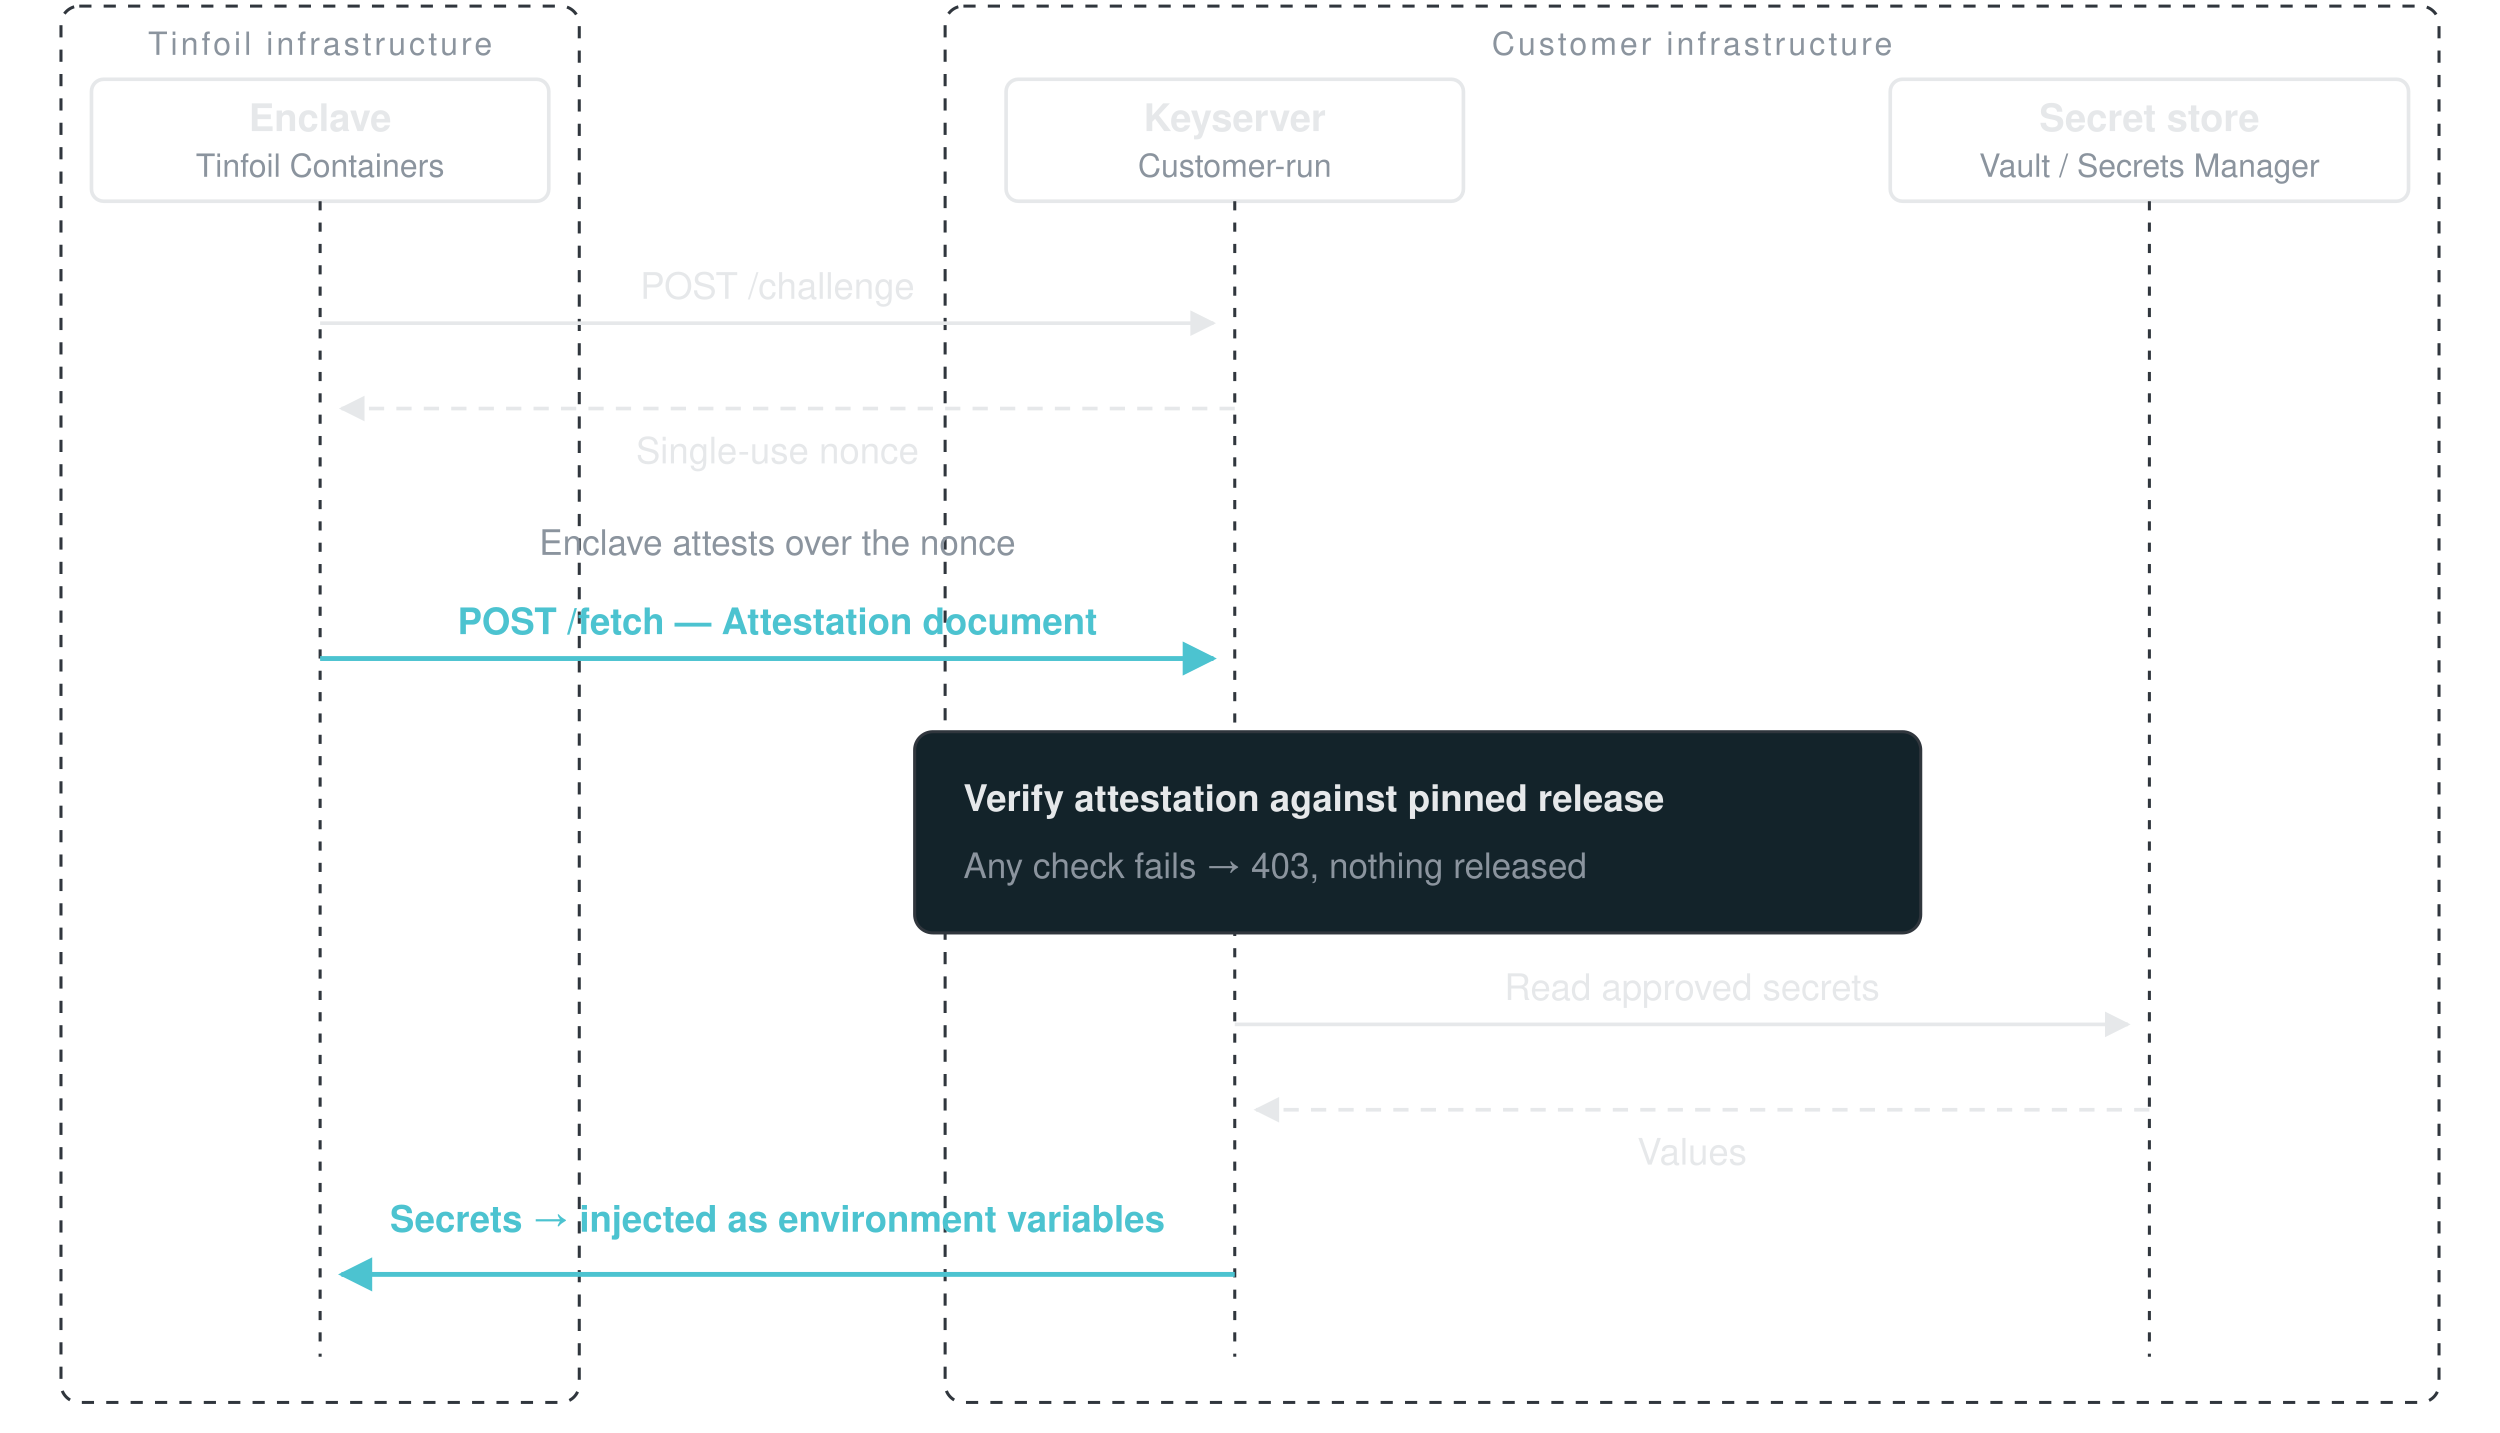
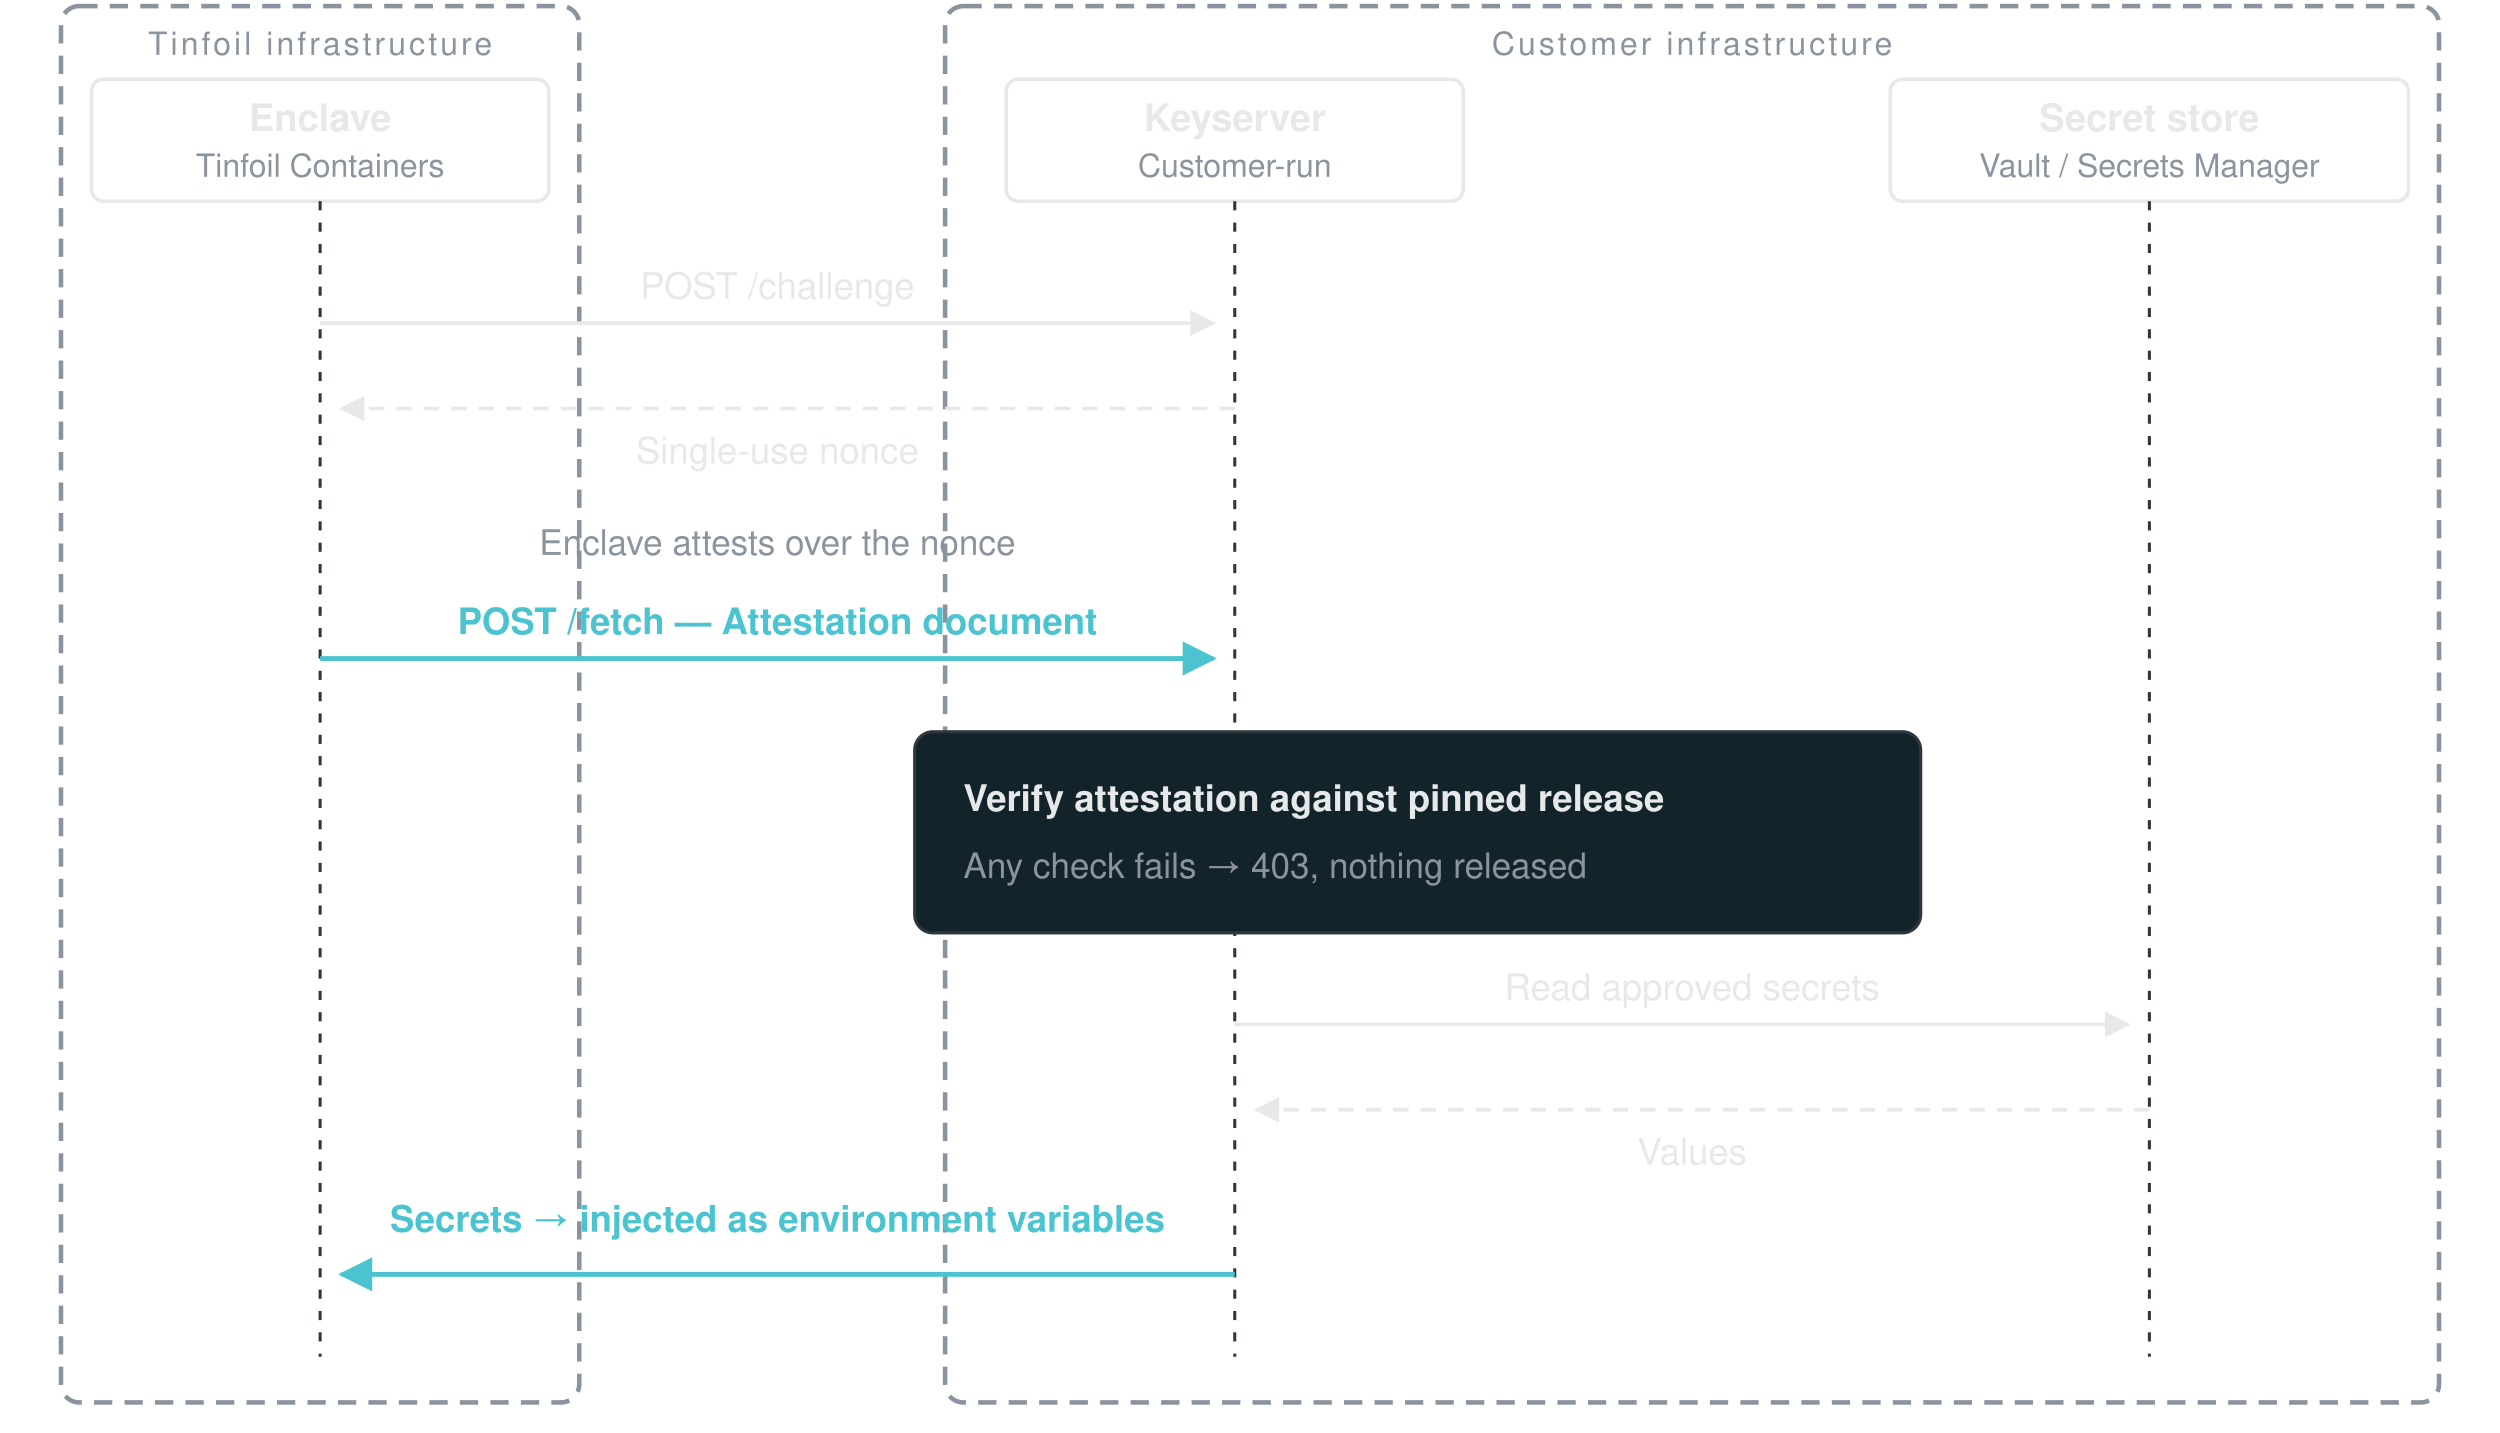
<svg xmlns="http://www.w3.org/2000/svg" viewBox="0 0 820 470" font-family="Helvetica, Arial, sans-serif">
  <defs>
    <marker id="arr" viewBox="0 0 10 10" refX="9" refY="5" markerWidth="7" markerHeight="7" orient="auto-start-reverse">
      <path d="M0,0 L10,5 L0,10 z" fill="#E6E8EA" />
    </marker>
    <marker id="arrAccent" viewBox="0 0 10 10" refX="9" refY="5" markerWidth="7" markerHeight="7" orient="auto-start-reverse">
      <path d="M0,0 L10,5 L0,10 z" fill="#4CC3D0" />
    </marker>
  </defs>
-   <rect x="20" y="2" width="170" height="458" rx="6" fill="none" stroke="#30363D" stroke-width="1" stroke-dasharray="4 4" />
-   <rect x="310" y="2" width="490" height="458" rx="6" fill="none" stroke="#30363D" stroke-width="1" stroke-dasharray="4 4" />
+   <rect x="20" y="2" width="170" height="458" rx="6" fill="none" stroke="#8B949E" stroke-width="1.5" stroke-dasharray="6 4" />
+   <rect x="310" y="2" width="490" height="458" rx="6" fill="none" stroke="#8B949E" stroke-width="1.5" stroke-dasharray="6 4" />
  <text x="105" y="18" text-anchor="middle" font-size="10.5" letter-spacing="1" fill="#8B949E">Tinfoil infrastructure</text>
  <text x="555" y="18" text-anchor="middle" font-size="10.5" letter-spacing="1" fill="#8B949E">Customer infrastructure</text>
  <rect x="30" y="26" width="150" height="40" rx="4" fill="none" stroke="#E6E8EA" stroke-width="1.2" />
  <text x="105" y="43" text-anchor="middle" font-size="12.5" font-weight="600" fill="#E6E8EA">Enclave</text>
  <text x="105" y="58" text-anchor="middle" font-size="10.5" fill="#8B949E">Tinfoil Containers</text>
  <rect x="330" y="26" width="150" height="40" rx="4" fill="none" stroke="#E6E8EA" stroke-width="1.2" />
  <text x="405" y="43" text-anchor="middle" font-size="12.5" font-weight="600" fill="#E6E8EA">Keyserver</text>
  <text x="405" y="58" text-anchor="middle" font-size="10.5" fill="#8B949E">Customer-run</text>
  <rect x="620" y="26" width="170" height="40" rx="4" fill="none" stroke="#E6E8EA" stroke-width="1.2" />
  <text x="705" y="43" text-anchor="middle" font-size="12.5" font-weight="600" fill="#E6E8EA">Secret store</text>
  <text x="705" y="58" text-anchor="middle" font-size="10.5" fill="#8B949E">Vault / Secrets Manager</text>
  <line x1="105" y1="66" x2="105" y2="445" stroke="#30363D" stroke-width="1" stroke-dasharray="3 4" />
  <line x1="405" y1="66" x2="405" y2="445" stroke="#30363D" stroke-width="1" stroke-dasharray="3 4" />
  <line x1="705" y1="66" x2="705" y2="445" stroke="#30363D" stroke-width="1" stroke-dasharray="3 4" />
  <line x1="105" y1="106" x2="398" y2="106" stroke="#E6E8EA" stroke-width="1.2" marker-end="url(#arr)" />
  <text x="255" y="98" text-anchor="middle" font-size="12" fill="#E6E8EA">POST /challenge</text>
  <line x1="405" y1="134" x2="112" y2="134" stroke="#E6E8EA" stroke-width="1.2" stroke-dasharray="5 4" marker-end="url(#arr)" />
  <text x="255" y="152" text-anchor="middle" font-size="12" fill="#E6E8EA">Single-use nonce</text>
  <text x="255" y="182" text-anchor="middle" font-size="11.5" fill="#8B949E">Enclave attests over the nonce</text>
  <line x1="105" y1="216" x2="398" y2="216" stroke="#4CC3D0" stroke-width="1.6" marker-end="url(#arrAccent)" />
  <text x="255" y="208" text-anchor="middle" font-size="12" font-weight="600" fill="#4CC3D0">POST /fetch — Attestation document</text>
  <rect x="300" y="240" width="330" height="66" rx="6" fill="#13232A" stroke="#30363D" />
  <text x="316" y="266" font-size="12" font-weight="600" fill="#E6E8EA">Verify attestation against pinned release</text>
  <text x="316" y="288" font-size="11.5" fill="#8B949E">Any check fails → 403, nothing released</text>
  <line x1="405" y1="336" x2="698" y2="336" stroke="#E6E8EA" stroke-width="1.2" marker-end="url(#arr)" />
  <text x="555" y="328" text-anchor="middle" font-size="12" fill="#E6E8EA">Read approved secrets</text>
  <line x1="705" y1="364" x2="412" y2="364" stroke="#E6E8EA" stroke-width="1.2" stroke-dasharray="5 4" marker-end="url(#arr)" />
  <text x="555" y="382" text-anchor="middle" font-size="12" fill="#E6E8EA">Values</text>
  <line x1="405" y1="418" x2="112" y2="418" stroke="#4CC3D0" stroke-width="1.6" marker-end="url(#arrAccent)" />
  <text x="255" y="404" text-anchor="middle" font-size="12" font-weight="600" fill="#4CC3D0">Secrets → injected as environment variables</text>
</svg>
